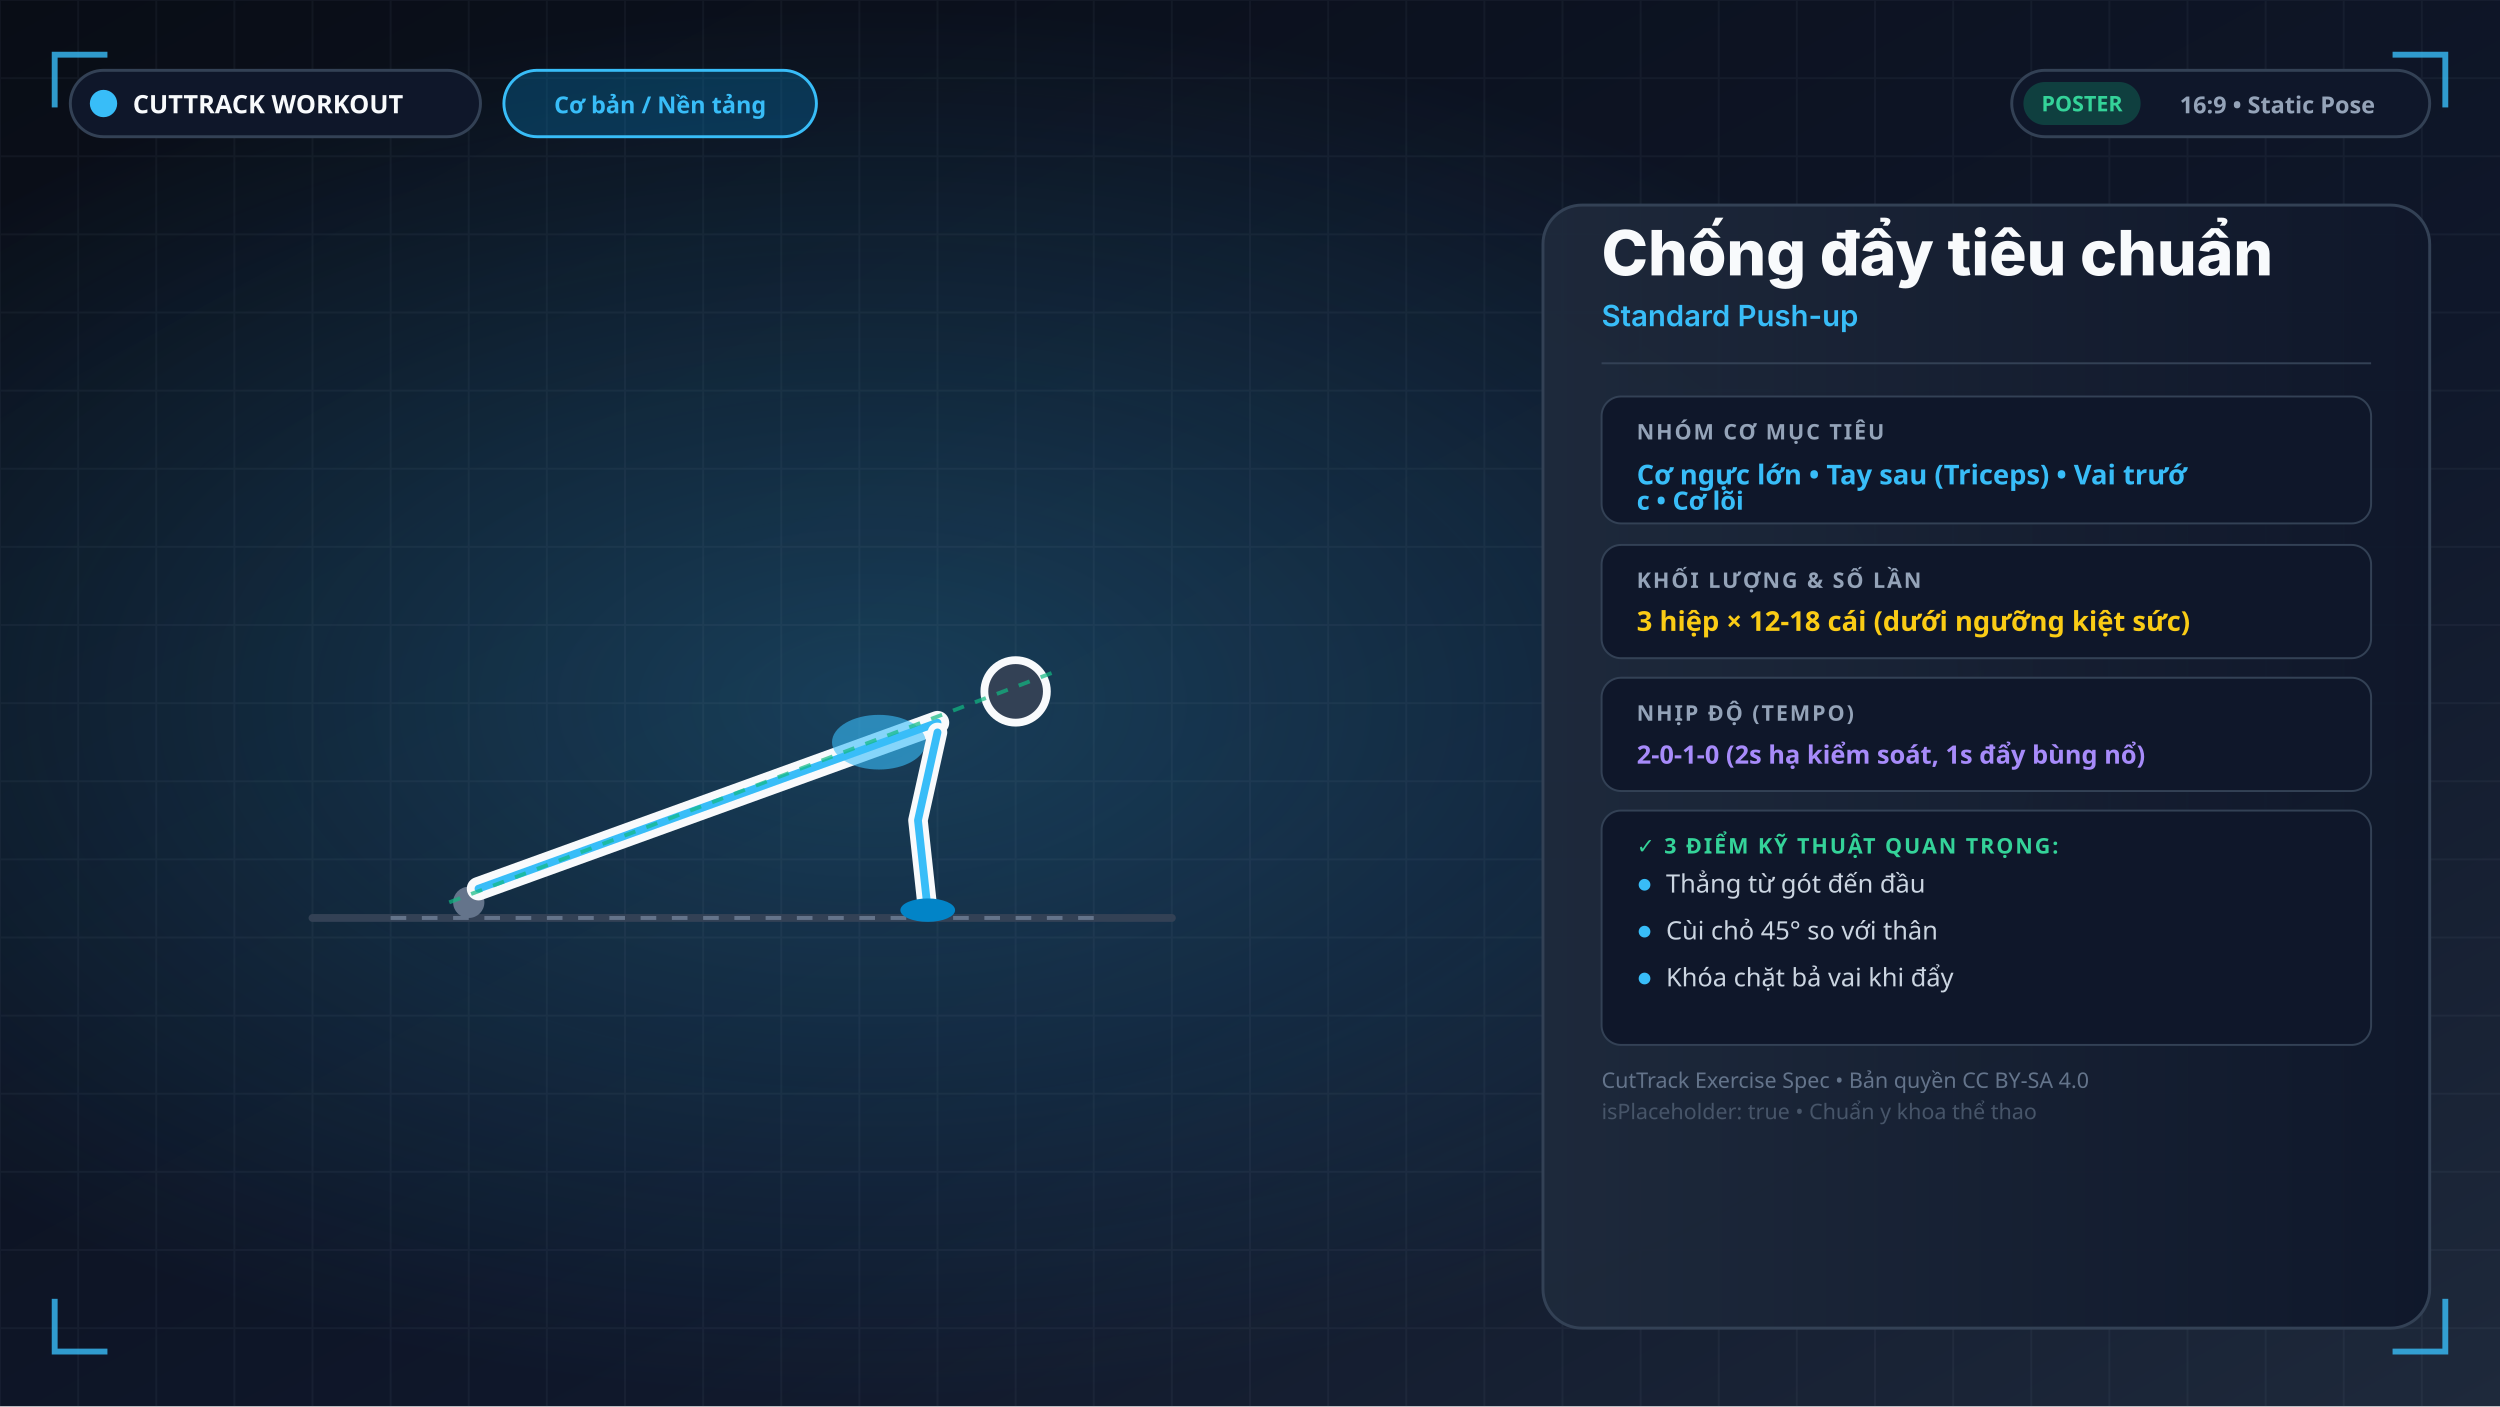
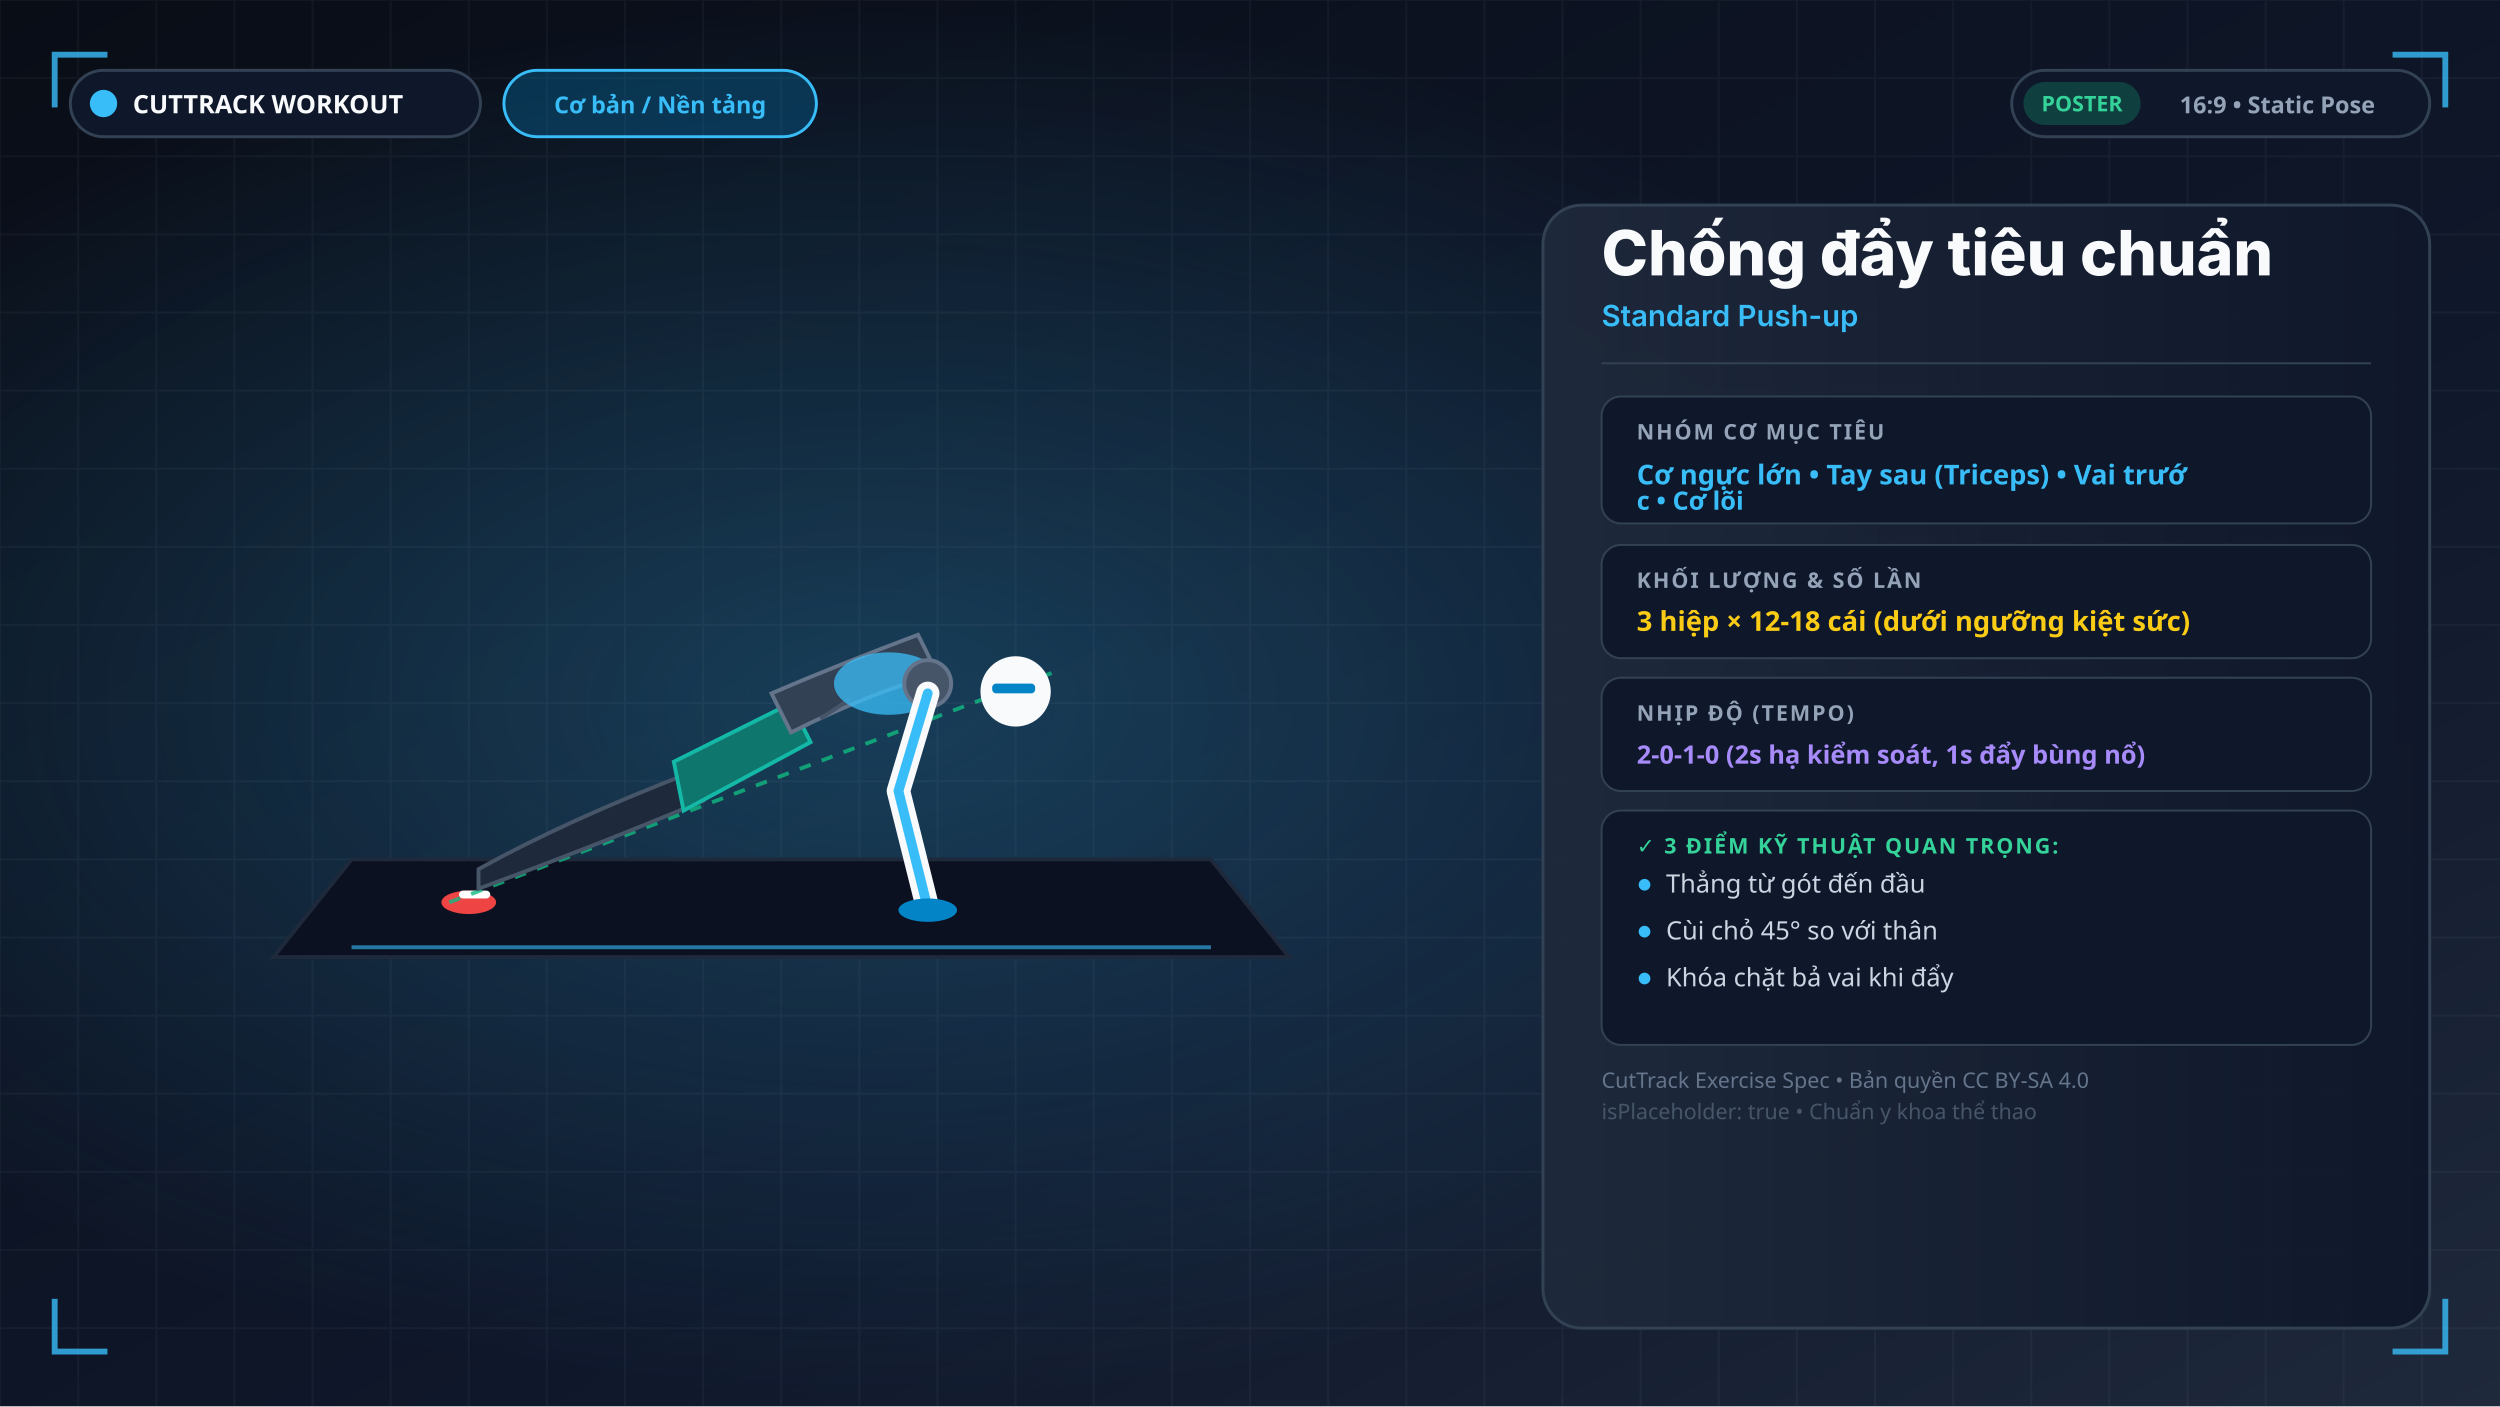
<svg xmlns="http://www.w3.org/2000/svg" viewBox="0 0 1280 720" width="1280" height="720">
  <defs>
    <linearGradient id="bgGrad_push-up" x1="0%" y1="0%" x2="100%" y2="100%">
      <stop offset="0%" stop-color="#090d16" />
      <stop offset="60%" stop-color="#0f172a" />
      <stop offset="100%" stop-color="#1e293b" />
    </linearGradient>
    <radialGradient id="glow_push-up" cx="35%" cy="50%" r="50%">
      <stop offset="0%" stop-color="#38bdf8" stop-opacity="0.25" />
      <stop offset="100%" stop-color="#38bdf8" stop-opacity="0" />
    </radialGradient>
    <linearGradient id="panelGrad" x1="0%" y1="0%" x2="100%" y2="0%">
      <stop offset="0%" stop-color="#1e293b" stop-opacity="0.95" />
      <stop offset="100%" stop-color="#0f172a" stop-opacity="0.95" />
    </linearGradient>
  </defs>
  <rect width="1280" height="720" fill="url(#bgGrad_push-up)" />
  <rect width="1280" height="720" fill="url(#glow_push-up)" />
  <g opacity="0.06" stroke="#94a3b8" stroke-width="1">
    <line x1="0" y1="0" x2="0" y2="720" />
    <line x1="40" y1="0" x2="40" y2="720" />
    <line x1="80" y1="0" x2="80" y2="720" />
    <line x1="120" y1="0" x2="120" y2="720" />
    <line x1="160" y1="0" x2="160" y2="720" />
    <line x1="200" y1="0" x2="200" y2="720" />
    <line x1="240" y1="0" x2="240" y2="720" />
    <line x1="280" y1="0" x2="280" y2="720" />
    <line x1="320" y1="0" x2="320" y2="720" />
    <line x1="360" y1="0" x2="360" y2="720" />
    <line x1="400" y1="0" x2="400" y2="720" />
    <line x1="440" y1="0" x2="440" y2="720" />
    <line x1="480" y1="0" x2="480" y2="720" />
    <line x1="520" y1="0" x2="520" y2="720" />
    <line x1="560" y1="0" x2="560" y2="720" />
    <line x1="600" y1="0" x2="600" y2="720" />
    <line x1="640" y1="0" x2="640" y2="720" />
    <line x1="680" y1="0" x2="680" y2="720" />
    <line x1="720" y1="0" x2="720" y2="720" />
    <line x1="760" y1="0" x2="760" y2="720" />
    <line x1="800" y1="0" x2="800" y2="720" />
    <line x1="840" y1="0" x2="840" y2="720" />
    <line x1="880" y1="0" x2="880" y2="720" />
    <line x1="920" y1="0" x2="920" y2="720" />
    <line x1="960" y1="0" x2="960" y2="720" />
    <line x1="1000" y1="0" x2="1000" y2="720" />
    <line x1="1040" y1="0" x2="1040" y2="720" />
    <line x1="1080" y1="0" x2="1080" y2="720" />
    <line x1="1120" y1="0" x2="1120" y2="720" />
    <line x1="1160" y1="0" x2="1160" y2="720" />
    <line x1="1200" y1="0" x2="1200" y2="720" />
    <line x1="1240" y1="0" x2="1240" y2="720" />
    <line x1="0" y1="0" x2="1280" y2="0" />
    <line x1="0" y1="40" x2="1280" y2="40" />
    <line x1="0" y1="80" x2="1280" y2="80" />
    <line x1="0" y1="120" x2="1280" y2="120" />
    <line x1="0" y1="160" x2="1280" y2="160" />
    <line x1="0" y1="200" x2="1280" y2="200" />
    <line x1="0" y1="240" x2="1280" y2="240" />
    <line x1="0" y1="280" x2="1280" y2="280" />
    <line x1="0" y1="320" x2="1280" y2="320" />
    <line x1="0" y1="360" x2="1280" y2="360" />
    <line x1="0" y1="400" x2="1280" y2="400" />
    <line x1="0" y1="440" x2="1280" y2="440" />
    <line x1="0" y1="480" x2="1280" y2="480" />
    <line x1="0" y1="520" x2="1280" y2="520" />
    <line x1="0" y1="560" x2="1280" y2="560" />
    <line x1="0" y1="600" x2="1280" y2="600" />
    <line x1="0" y1="640" x2="1280" y2="640" />
    <line x1="0" y1="680" x2="1280" y2="680" />
  </g>
  <path d="M 28 55 L 28 28 L 55 28" stroke="#38bdf8" stroke-width="3" fill="none" opacity="0.8" />
  <path d="M 1225 28 L 1252 28 L 1252 55" stroke="#38bdf8" stroke-width="3" fill="none" opacity="0.8" />
  <path d="M 28 665 L 28 692 L 55 692" stroke="#38bdf8" stroke-width="3" fill="none" opacity="0.8" />
  <path d="M 1225 692 L 1252 692 L 1252 665" stroke="#38bdf8" stroke-width="3" fill="none" opacity="0.8" />
  <g transform="translate(36, 36)">
    <rect width="210" height="34" rx="17" fill="#0f172a" stroke="#334155" stroke-width="1.5" />
    <circle cx="17" cy="17" r="7" fill="#38bdf8" />
    <text x="32" y="22" font-family="system-ui, sans-serif" font-weight="700" font-size="13" fill="#f8fafc">CUTTRACK WORKOUT</text>
    <rect x="222" y="0" width="160" height="34" rx="17" fill="#0284c7" opacity="0.3" />
    <rect x="222" y="0" width="160" height="34" rx="17" fill="none" stroke="#38bdf8" stroke-width="1.5" />
    <text x="302" y="22" font-family="system-ui, sans-serif" font-weight="600" font-size="12" fill="#38bdf8" text-anchor="middle">Cơ bản / Nền tảng</text>
  </g>
  <g transform="translate(1030, 36)">
    <rect width="214" height="34" rx="17" fill="#0f172a" stroke="#334155" stroke-width="1.5" />
    <rect x="6" y="6" width="60" height="22" rx="11" fill="#10b981" opacity="0.25" />
    <text x="36" y="21" font-family="system-ui, sans-serif" font-weight="700" font-size="11" fill="#34d399" text-anchor="middle">POSTER</text>
    <text x="136" y="22" font-family="system-ui, sans-serif" font-weight="600" font-size="12" fill="#94a3b8" text-anchor="middle">16:9 • Static Pose</text>
  </g>
  <g id="figure">
-     <line x1="160" y1="470" x2="600" y2="470" stroke="#334155" stroke-width="4" stroke-linecap="round" />
-     <line x1="200" y1="470" x2="560" y2="470" stroke="#64748b" stroke-width="2" stroke-dasharray="8 8" />
+     <polygon points="140,490 660,490 620,440 180,440" fill="#0b1120" stroke="#1e293b" stroke-width="2" />
+     <line x1="180" y1="485" x2="620" y2="485" stroke="#38bdf8" stroke-width="2" opacity="0.6" />
    <g class="">
-       <circle cx="240" cy="462" r="8" fill="#64748b" />
-       <line x1="245" y1="455" x2="480" y2="370" stroke="#f8fafc" stroke-width="12" stroke-linecap="round" />
-       <line x1="245" y1="455" x2="480" y2="370" stroke="#38bdf8" stroke-width="4" stroke-linecap="round" />
-       <ellipse cx="450" cy="380" rx="24" ry="14" fill="#38bdf8" opacity="0.6" />
+       <ellipse cx="240" cy="462" rx="14" ry="6" fill="#ef4444" />
+       <rect x="235" y="456" width="16" height="4" rx="2" fill="#ffffff" />
+       <line x1="230" y1="462" x2="540" y2="344" stroke="#10b981" stroke-width="2" stroke-dasharray="6 6" opacity="0.8" />
+       <path d="M 245 455 Q 300 435 360 410 L 355 395 Q 290 420 245 445 Z" fill="#1e293b" stroke="#475569" stroke-width="2" />
+       <path d="M 350 415 L 415 380 L 405 360 L 345 390 Z" fill="#0f766e" stroke="#14b8a6" stroke-width="2" />
+       <path d="M 405 375 Q 445 355 480 345 L 470 325 Q 430 340 395 355 Z" fill="#334155" stroke="#64748b" stroke-width="2" />
+       <line x1="420" y1="368" x2="435" y2="358" stroke="#475569" stroke-width="2" />
+       <ellipse cx="455" cy="350" rx="28" ry="16" fill="#38bdf8" opacity="0.75" class="" />
      <g class="">
-         <polyline points="480,375 470,420 475,466" fill="none" stroke="#f8fafc" stroke-width="10" stroke-linecap="round" stroke-linejoin="round" />
-         <polyline points="480,375 470,420 475,466" fill="none" stroke="#38bdf8" stroke-width="4" stroke-linecap="round" stroke-linejoin="round" />
+         <circle cx="475" cy="350" r="12" fill="#475569" stroke="#64748b" stroke-width="2" />
+         <polyline points="475,355 460,405 475,465" fill="none" stroke="#f8fafc" stroke-width="12" stroke-linecap="round" stroke-linejoin="round" />
+         <polyline points="475,355 460,405 475,465" fill="none" stroke="#38bdf8" stroke-width="5" stroke-linecap="round" stroke-linejoin="round" />
      </g>
-       <ellipse cx="475" cy="466" rx="14" ry="6" fill="#0284c7" />
+       <ellipse cx="475" cy="466" rx="15" ry="6" fill="#0284c7" />
      <circle cx="520" cy="354" r="18" fill="#f8fafc" />
-       <circle cx="520" cy="354" r="14" fill="#334155" />
-       <line x1="230" y1="462" x2="540" y2="344" stroke="#10b981" stroke-width="2" stroke-dasharray="6 6" opacity="0.7" />
+       <rect x="508" y="350" width="22" height="5" rx="2" fill="#0284c7" />
    </g>
  </g>
  <g transform="translate(790, 105)">
    <rect width="454" height="575" rx="20" fill="url(#panelGrad)" stroke="#334155" stroke-width="1.5" />
    <g transform="translate(30, 36)">
      <text x="0" y="0" font-family="system-ui, -apple-system, sans-serif" font-weight="800" font-size="32" fill="#f8fafc">Chống đẩy tiêu chuẩn</text>
      <text x="0" y="26" font-family="system-ui, -apple-system, sans-serif" font-weight="600" font-size="15" fill="#38bdf8">Standard Push-up</text>
      <line x1="0" y1="45" x2="394" y2="45" stroke="#334155" stroke-width="1" />
      <g transform="translate(0, 62)">
        <rect width="394" height="65" rx="10" fill="#0f172a" stroke="#334155" stroke-width="1" />
        <text x="18" y="22" font-family="system-ui, sans-serif" font-weight="600" font-size="11" fill="#94a3b8" letter-spacing="1">NHÓM CƠ MỤC TIÊU</text>
        <text x="18" y="45" font-family="system-ui, sans-serif" font-weight="700" font-size="14" fill="#38bdf8">Cơ ngực lớn • Tay sau (Triceps) • Vai trướ</text>
        <text x="18" y="58" font-family="system-ui, sans-serif" font-weight="700" font-size="13" fill="#38bdf8">c • Cơ lõi</text>
      </g>
      <g transform="translate(0, 138)">
        <rect width="394" height="58" rx="10" fill="#0f172a" stroke="#334155" stroke-width="1" />
        <text x="18" y="22" font-family="system-ui, sans-serif" font-weight="600" font-size="11" fill="#94a3b8" letter-spacing="1">KHỐI LƯỢNG &amp; SỐ LẦN</text>
        <text x="18" y="44" font-family="system-ui, sans-serif" font-weight="700" font-size="14" fill="#facc15">3 hiệp × 12-18 cái (dưới ngưỡng kiệt sức)</text>
      </g>
      <g transform="translate(0, 206)">
        <rect width="394" height="58" rx="10" fill="#0f172a" stroke="#334155" stroke-width="1" />
        <text x="18" y="22" font-family="system-ui, sans-serif" font-weight="600" font-size="11" fill="#94a3b8" letter-spacing="1">NHỊP ĐỘ (TEMPO)</text>
        <text x="18" y="44" font-family="system-ui, sans-serif" font-weight="700" font-size="13" fill="#a78bfa">2-0-1-0 (2s hạ kiểm soát, 1s đẩy bùng nổ)</text>
      </g>
      <g transform="translate(0, 274)">
        <rect width="394" height="120" rx="10" fill="#0f172a" stroke="#334155" stroke-width="1" />
        <text x="18" y="22" font-family="system-ui, sans-serif" font-weight="700" font-size="11" fill="#34d399" letter-spacing="1">✓ 3 ĐIỂM KỸ THUẬT QUAN TRỌNG:</text>
        <g transform="translate(18, 42)">
          <circle cx="4" cy="-4" r="3" fill="#38bdf8" />
          <text x="15" y="0" font-family="system-ui, sans-serif" font-weight="400" font-size="13" fill="#cbd5e1">Thẳng từ gót đến đầu</text>
        </g>
        <g transform="translate(18, 66)">
          <circle cx="4" cy="-4" r="3" fill="#38bdf8" />
          <text x="15" y="0" font-family="system-ui, sans-serif" font-weight="400" font-size="13" fill="#cbd5e1">Cùi chỏ 45° so với thân</text>
        </g>
        <g transform="translate(18, 90)">
          <circle cx="4" cy="-4" r="3" fill="#38bdf8" />
          <text x="15" y="0" font-family="system-ui, sans-serif" font-weight="400" font-size="13" fill="#cbd5e1">Khóa chặt bả vai khi đẩy</text>
        </g>
      </g>
      <g transform="translate(0, 416)">
        <text x="0" y="0" font-family="system-ui, sans-serif" font-weight="500" font-size="11" fill="#64748b">CutTrack Exercise Spec • Bản quyền CC BY-SA 4.0</text>
        <text x="0" y="16" font-family="system-ui, sans-serif" font-weight="500" font-size="11" fill="#475569">isPlaceholder: true • Chuẩn y khoa thể thao</text>
      </g>
    </g>
  </g>
</svg>
